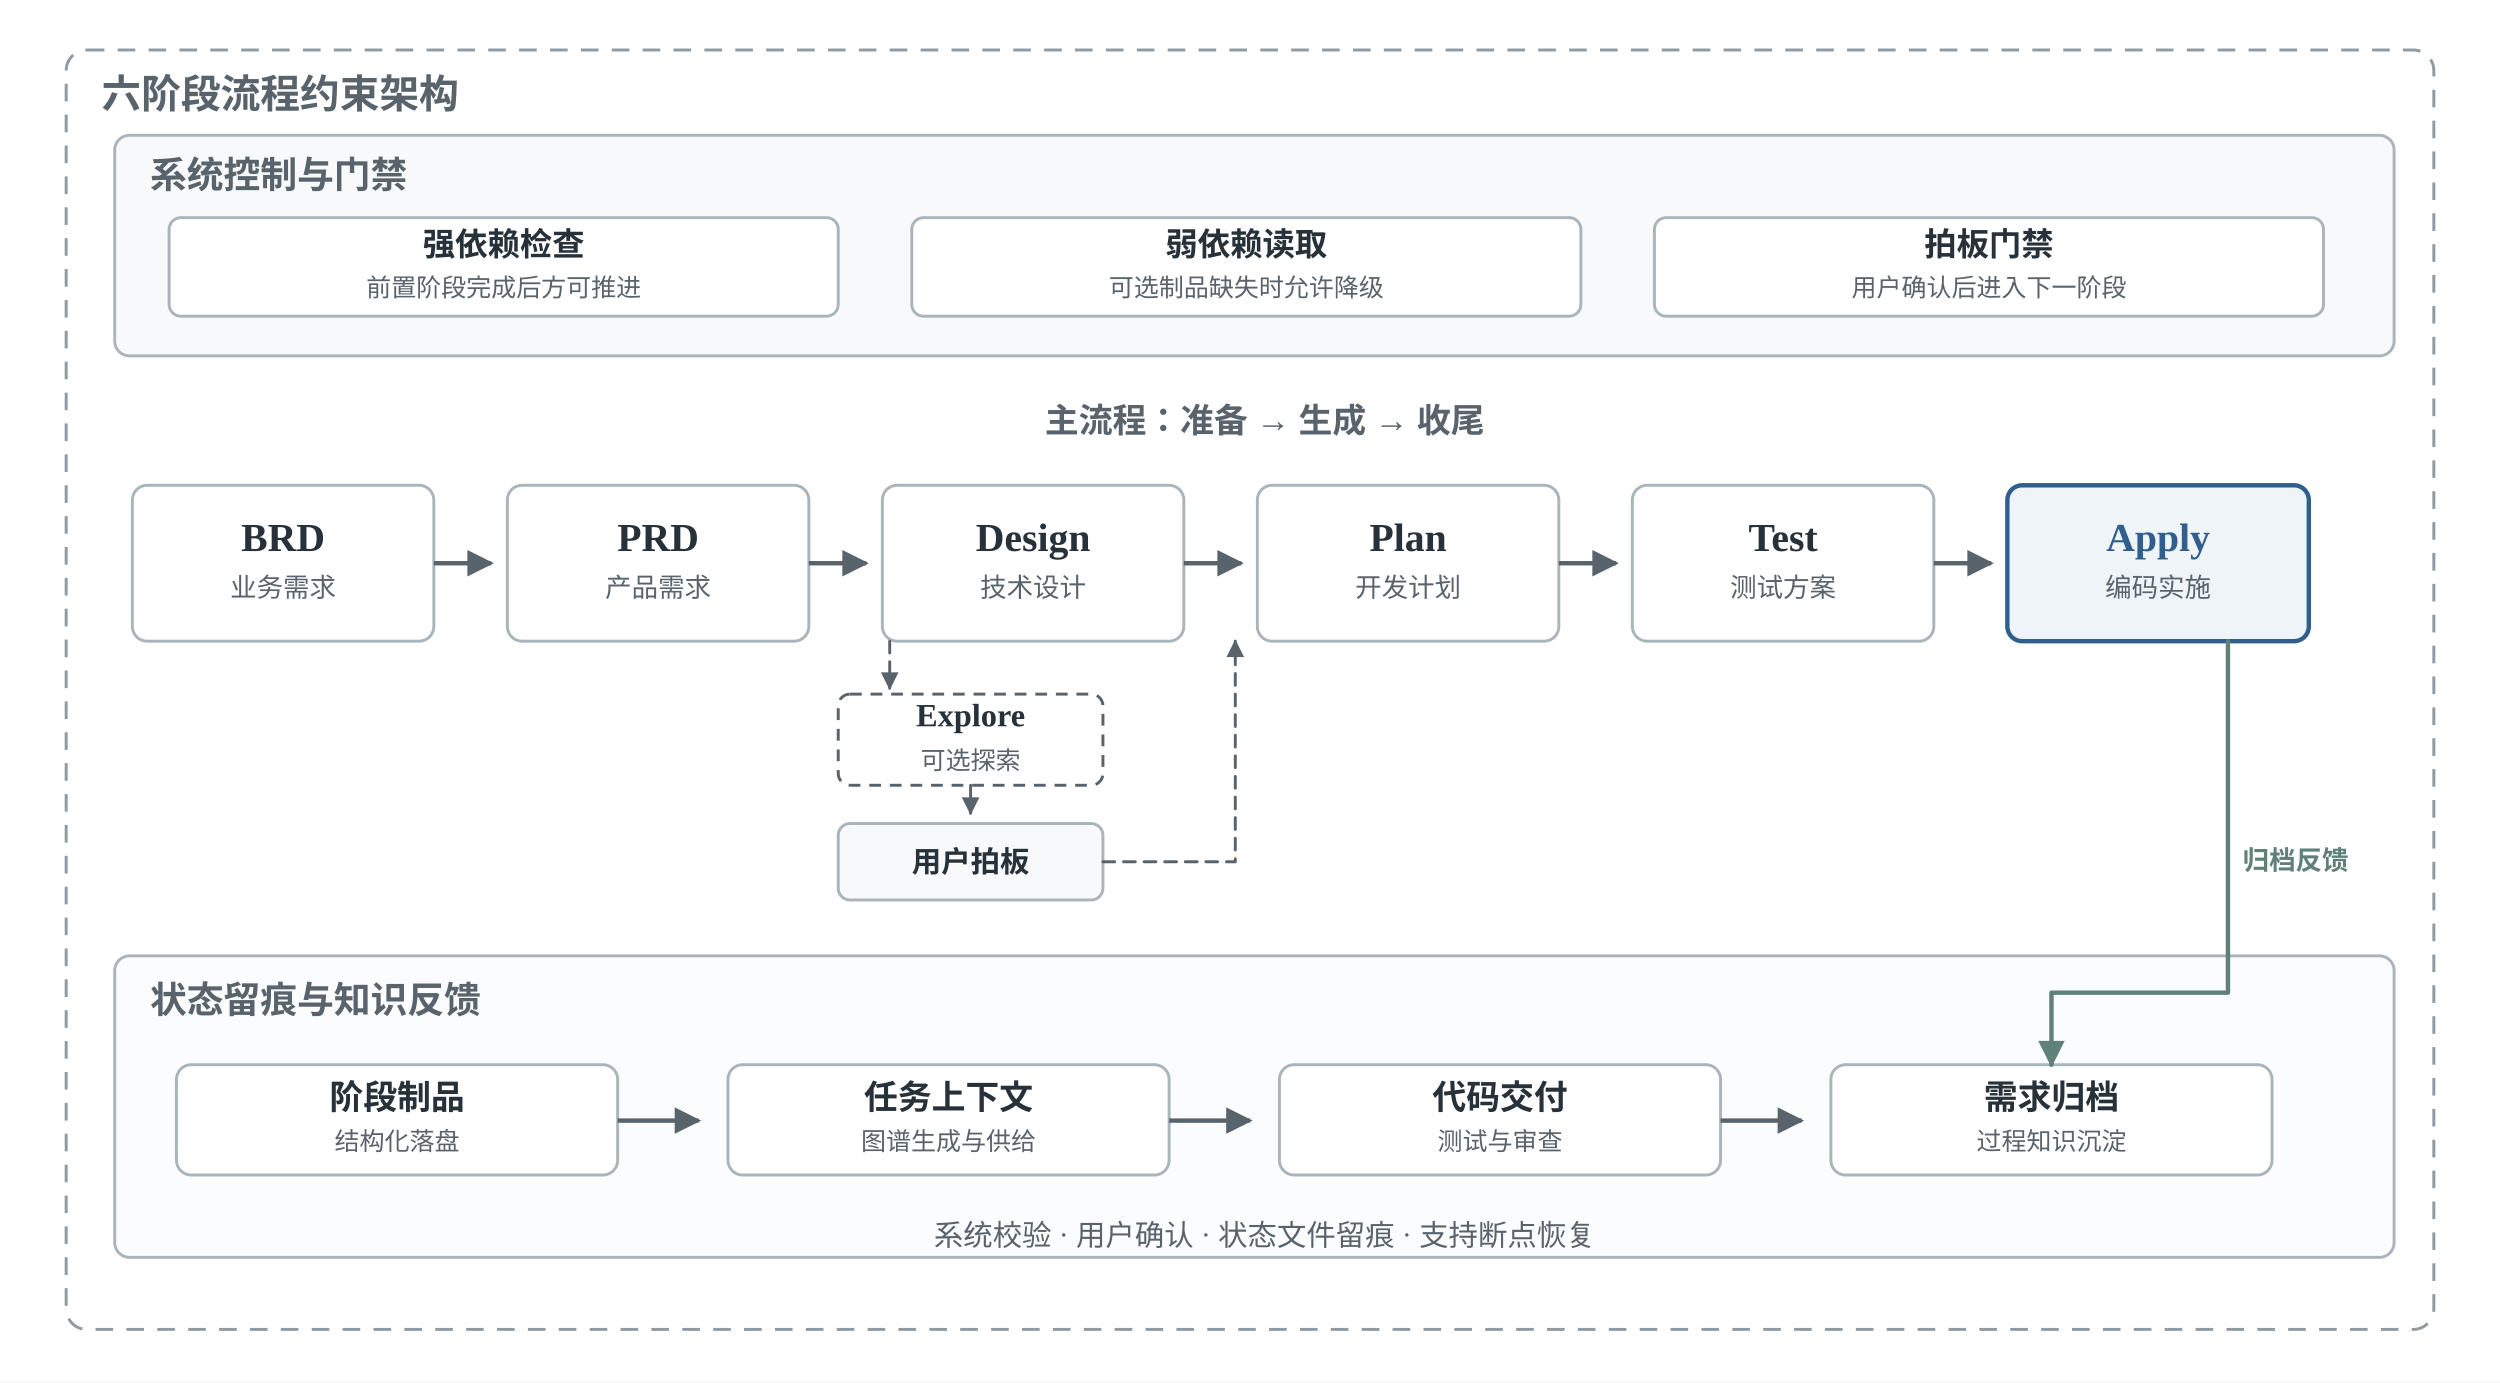
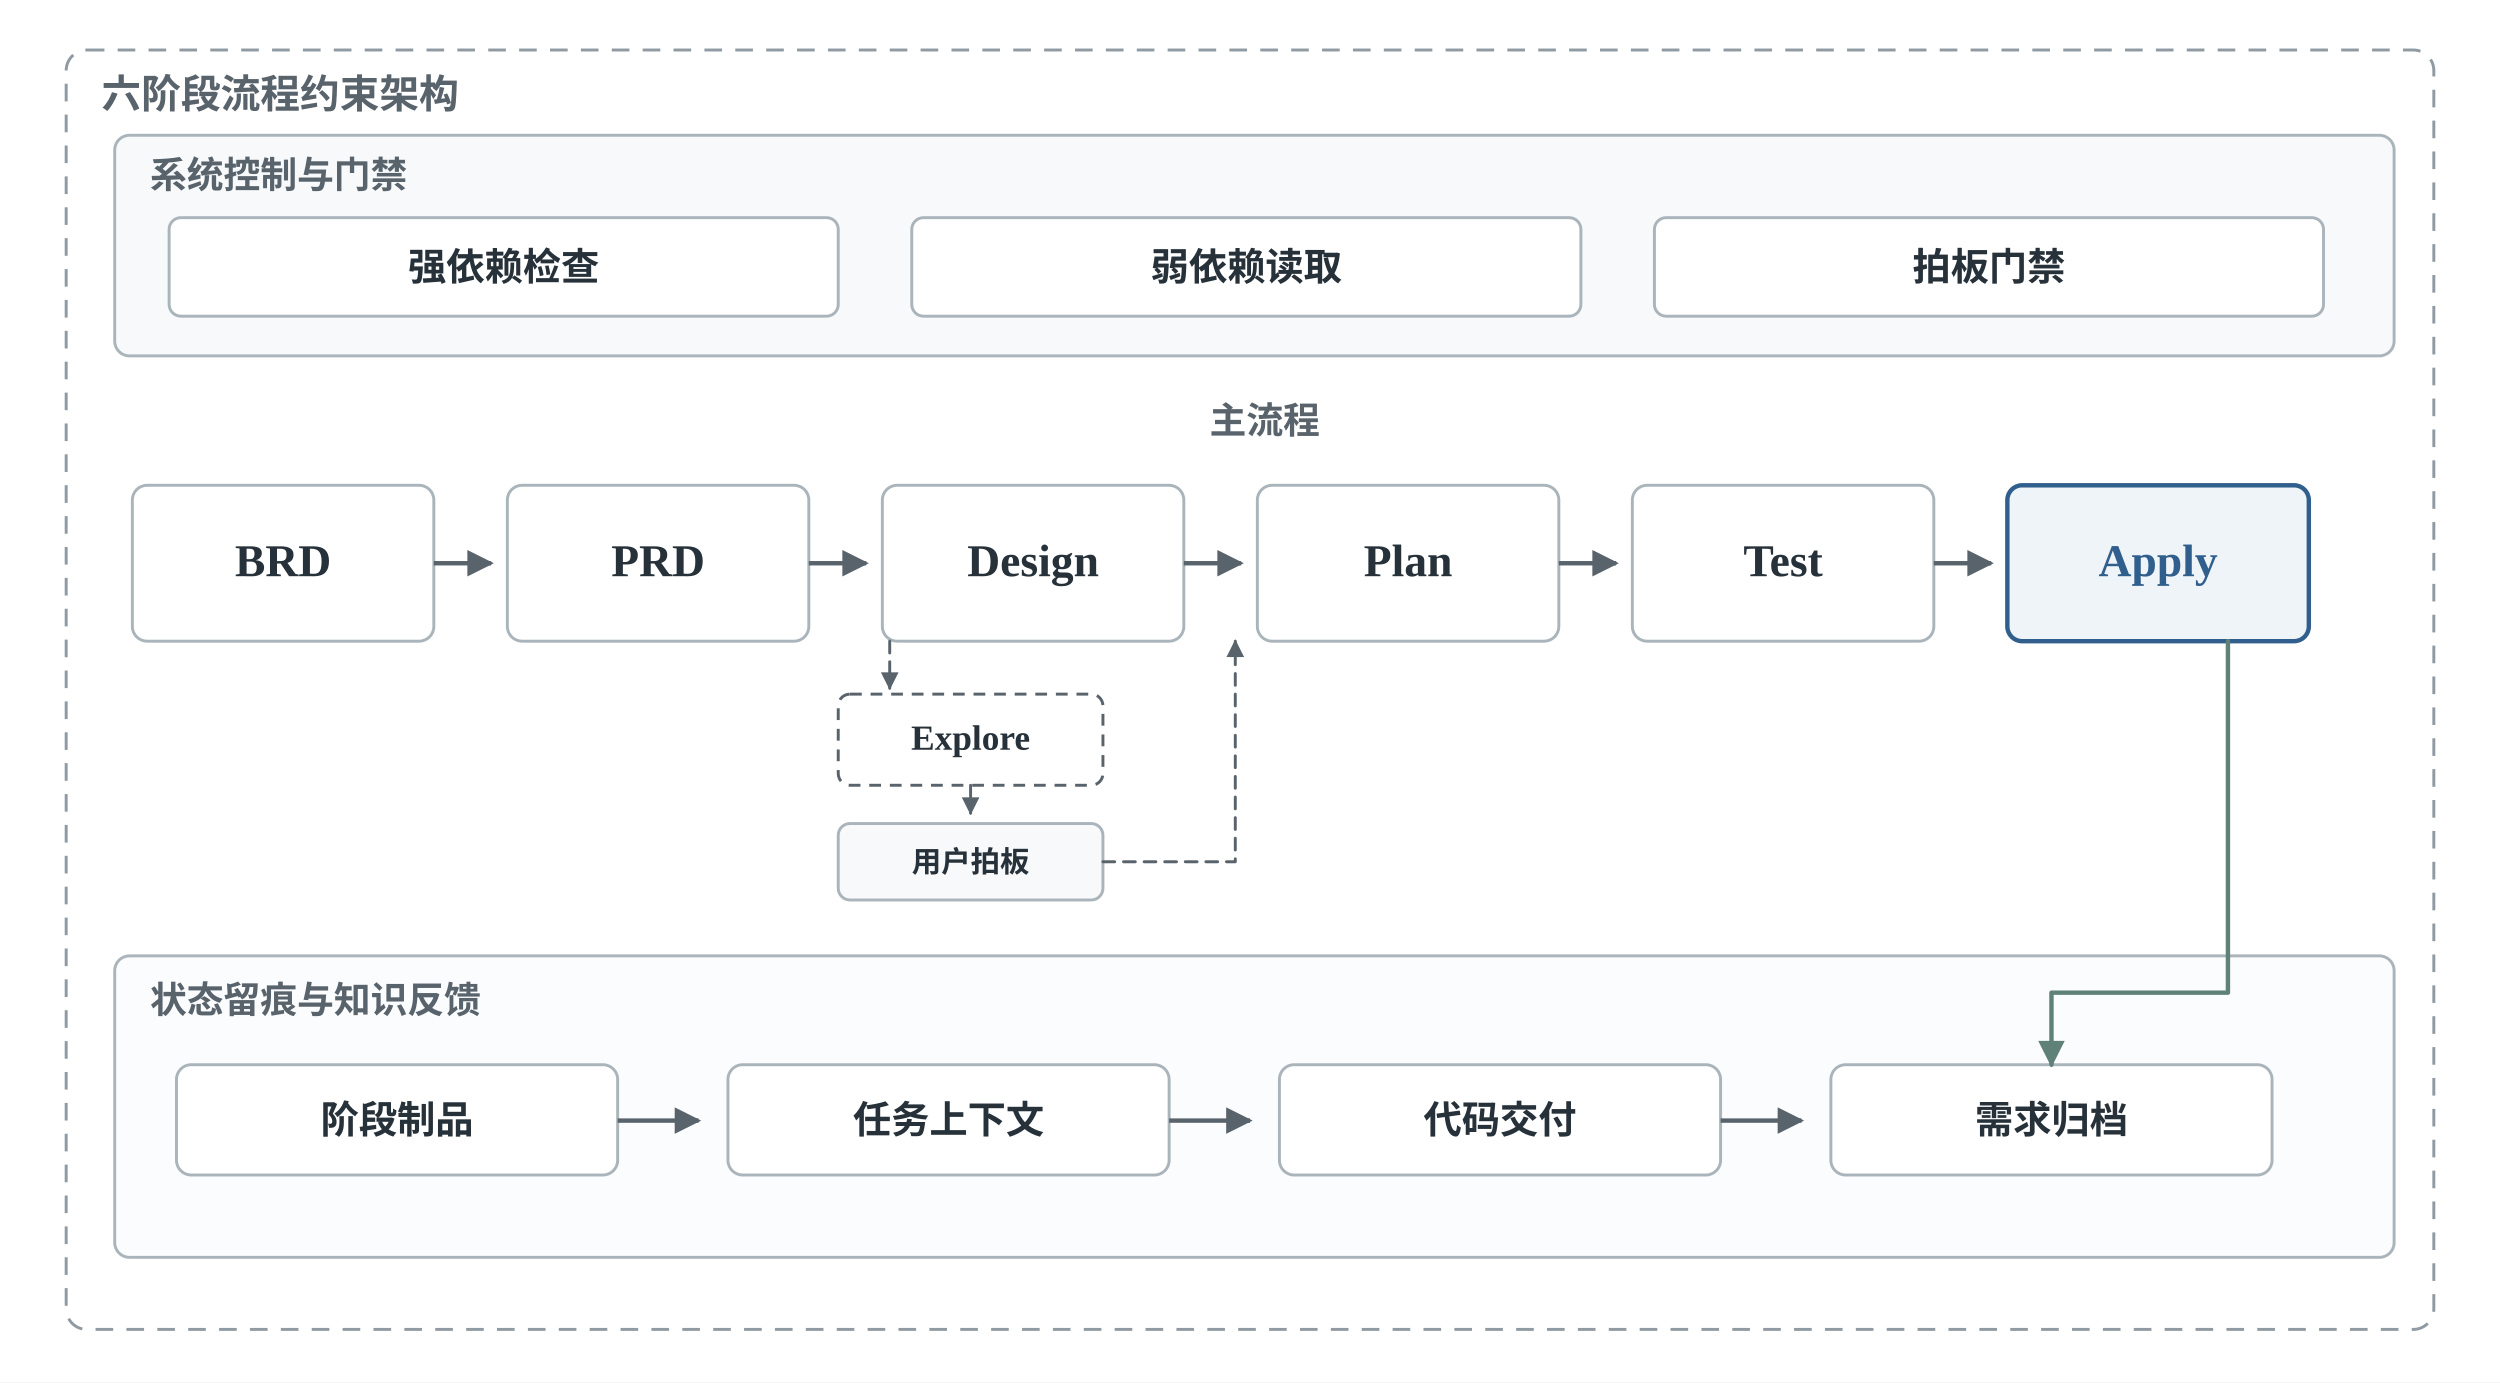
<svg xmlns="http://www.w3.org/2000/svg" width="1700" height="940" viewBox="0 0 1700 940">
  <defs>
    <marker id="arrow" markerWidth="6" markerHeight="6" refX="5.4" refY="3" orient="auto" markerUnits="strokeWidth">
      <path d="M0,0 L6,3 L0,6 Z" fill="#59636c" />
    </marker>
    <marker id="blueArrow" markerWidth="6" markerHeight="6" refX="5.4" refY="3" orient="auto" markerUnits="strokeWidth">
      <path d="M0,0 L6,3 L0,6 Z" fill="#315f8d" />
    </marker>
    <marker id="greenArrow" markerWidth="6" markerHeight="6" refX="5.4" refY="3" orient="auto" markerUnits="strokeWidth">
      <path d="M0,0 L6,3 L0,6 Z" fill="#5f8178" />
    </marker>
    <marker id="redArrow" markerWidth="6" markerHeight="6" refX="5.4" refY="3" orient="auto" markerUnits="strokeWidth">
      <path d="M0,0 L6,3 L0,6 Z" fill="#a15e50" />
    </marker>
    <style>.cn{font-family:Microsoft YaHei, Noto Sans CJK SC, SimSun, sans-serif;}</style>
  </defs>
  <rect width="1700" height="940" fill="#ffffff" />
  <rect x="45" y="34" width="1610" height="870" rx="14" fill="#ffffff" stroke="#8f9aa2" stroke-width="2" stroke-dasharray="12 9" />
  <text x="69" y="64" text-anchor="start" dominant-baseline="middle" class="" style="font-size:27px;font-weight:650;fill:#59636c">六阶段流程约束架构</text>
  <rect x="78" y="92" width="1550" height="150" rx="10" fill="#f7f9fa" stroke="#aab4bb" stroke-width="2" />
  <text x="102" y="119" text-anchor="start" dominant-baseline="middle" class="" style="font-size:25px;font-weight:650;fill:#59636c">系统控制与门禁</text>
  <rect x="115" y="148" width="455" height="67" rx="8" fill="#fff" stroke="#aab4bb" stroke-width="2" />
-   <text x="342.5" y="166.13" text-anchor="middle" dominant-baseline="middle" class="" style="font-size:22px;font-weight:650;fill:#27313a">强依赖检查</text>
-   <text x="342.5" y="195.63" text-anchor="middle" dominant-baseline="middle" class="" style="font-size:17px;font-weight:400;fill:#59636c">前置阶段完成后方可推进</text>
+   <text x="342.5" y="181.5" text-anchor="middle" dominant-baseline="middle" class="" style="font-size:26px;font-weight:650;fill:#27313a">强依赖检查</text>
  <rect x="620" y="148" width="455" height="67" rx="8" fill="#fff" stroke="#aab4bb" stroke-width="2" />
-   <text x="847.5" y="166.13" text-anchor="middle" dominant-baseline="middle" class="" style="font-size:22px;font-weight:650;fill:#27313a">弱依赖读取</text>
-   <text x="847.5" y="195.63" text-anchor="middle" dominant-baseline="middle" class="" style="font-size:17px;font-weight:400;fill:#59636c">可选制品缺失时允许降级</text>
+   <text x="847.5" y="181.5" text-anchor="middle" dominant-baseline="middle" class="" style="font-size:26px;font-weight:650;fill:#27313a">弱依赖读取</text>
  <rect x="1125" y="148" width="455" height="67" rx="8" fill="#fff" stroke="#aab4bb" stroke-width="2" />
-   <text x="1352.5" y="166.13" text-anchor="middle" dominant-baseline="middle" class="" style="font-size:22px;font-weight:650;fill:#27313a">拍板门禁</text>
-   <text x="1352.5" y="195.63" text-anchor="middle" dominant-baseline="middle" class="" style="font-size:17px;font-weight:400;fill:#59636c">用户确认后进入下一阶段</text>
-   <text x="860" y="286" text-anchor="middle" dominant-baseline="middle" class="" style="font-size:23px;font-weight:650;fill:#59636c">主流程：准备 → 生成 → 收尾</text>
+   <text x="1352.5" y="181.5" text-anchor="middle" dominant-baseline="middle" class="" style="font-size:26px;font-weight:650;fill:#27313a">拍板门禁</text>
+   <text x="860" y="286" text-anchor="middle" dominant-baseline="middle" class="" style="font-size:25px;font-weight:650;fill:#59636c">主流程</text>
  <rect x="90" y="330" width="205" height="106" rx="10" fill="#fff" stroke="#aab4bb" stroke-width="2" />
-   <text x="192.5" y="367.02" text-anchor="middle" dominant-baseline="middle" class="" style="font-size:27px;font-weight:650;fill:#27313a">BRD</text>
-   <text x="192.5" y="399.52" text-anchor="middle" dominant-baseline="middle" class="" style="font-size:18px;font-weight:400;fill:#59636c">业务需求</text>
+   <text x="192.5" y="383" text-anchor="middle" dominant-baseline="middle" class="" style="font-size:31px;font-weight:650;fill:#27313a">BRD</text>
  <line x1="295" y1="383" x2="334" y2="383" stroke="#59636c" stroke-width="3" marker-end="url(#arrow)" />
  <rect x="345" y="330" width="205" height="106" rx="10" fill="#fff" stroke="#aab4bb" stroke-width="2" />
-   <text x="447.5" y="367.02" text-anchor="middle" dominant-baseline="middle" class="" style="font-size:27px;font-weight:650;fill:#27313a">PRD</text>
-   <text x="447.5" y="399.52" text-anchor="middle" dominant-baseline="middle" class="" style="font-size:18px;font-weight:400;fill:#59636c">产品需求</text>
+   <text x="447.5" y="383" text-anchor="middle" dominant-baseline="middle" class="" style="font-size:31px;font-weight:650;fill:#27313a">PRD</text>
  <line x1="550" y1="383" x2="589" y2="383" stroke="#59636c" stroke-width="3" marker-end="url(#arrow)" />
  <rect x="600" y="330" width="205" height="106" rx="10" fill="#fff" stroke="#aab4bb" stroke-width="2" />
-   <text x="702.5" y="367.02" text-anchor="middle" dominant-baseline="middle" class="" style="font-size:27px;font-weight:650;fill:#27313a">Design</text>
-   <text x="702.5" y="399.52" text-anchor="middle" dominant-baseline="middle" class="" style="font-size:18px;font-weight:400;fill:#59636c">技术设计</text>
+   <text x="702.5" y="383" text-anchor="middle" dominant-baseline="middle" class="" style="font-size:31px;font-weight:650;fill:#27313a">Design</text>
  <line x1="805" y1="383" x2="844" y2="383" stroke="#59636c" stroke-width="3" marker-end="url(#arrow)" />
  <rect x="855" y="330" width="205" height="106" rx="10" fill="#fff" stroke="#aab4bb" stroke-width="2" />
-   <text x="957.5" y="367.02" text-anchor="middle" dominant-baseline="middle" class="" style="font-size:27px;font-weight:650;fill:#27313a">Plan</text>
-   <text x="957.5" y="399.52" text-anchor="middle" dominant-baseline="middle" class="" style="font-size:18px;font-weight:400;fill:#59636c">开发计划</text>
+   <text x="957.5" y="383" text-anchor="middle" dominant-baseline="middle" class="" style="font-size:31px;font-weight:650;fill:#27313a">Plan</text>
  <line x1="1060" y1="383" x2="1099" y2="383" stroke="#59636c" stroke-width="3" marker-end="url(#arrow)" />
  <rect x="1110" y="330" width="205" height="106" rx="10" fill="#fff" stroke="#aab4bb" stroke-width="2" />
-   <text x="1212.5" y="367.02" text-anchor="middle" dominant-baseline="middle" class="" style="font-size:27px;font-weight:650;fill:#27313a">Test</text>
-   <text x="1212.5" y="399.52" text-anchor="middle" dominant-baseline="middle" class="" style="font-size:18px;font-weight:400;fill:#59636c">测试方案</text>
+   <text x="1212.5" y="383" text-anchor="middle" dominant-baseline="middle" class="" style="font-size:31px;font-weight:650;fill:#27313a">Test</text>
  <line x1="1315" y1="383" x2="1354" y2="383" stroke="#59636c" stroke-width="3" marker-end="url(#arrow)" />
  <rect x="1365" y="330" width="205" height="106" rx="10" fill="#eef4f8" stroke="#315f8d" stroke-width="3" />
-   <text x="1467.5" y="367.02" text-anchor="middle" dominant-baseline="middle" class="" style="font-size:27px;font-weight:650;fill:#315f8d">Apply</text>
-   <text x="1467.5" y="399.52" text-anchor="middle" dominant-baseline="middle" class="" style="font-size:18px;font-weight:400;fill:#59636c">编码实施</text>
+   <text x="1467.5" y="383" text-anchor="middle" dominant-baseline="middle" class="" style="font-size:31px;font-weight:650;fill:#315f8d">Apply</text>
  <rect x="570" y="472" width="180" height="62" rx="8" fill="#fff" stroke="#59636c" stroke-width="2" stroke-dasharray="8 6" />
-   <text x="660" y="487.63" text-anchor="middle" dominant-baseline="middle" class="" style="font-size:22px;font-weight:650;fill:#27313a">Explore</text>
-   <text x="660" y="517.13" text-anchor="middle" dominant-baseline="middle" class="" style="font-size:17px;font-weight:400;fill:#59636c">可选探索</text>
+   <text x="660" y="503" text-anchor="middle" dominant-baseline="middle" class="" style="font-size:24px;font-weight:650;fill:#27313a">Explore</text>
  <rect x="570" y="560" width="180" height="52" rx="8" fill="#f7f9fa" stroke="#aab4bb" stroke-width="2" />
  <text x="660" y="586" text-anchor="middle" dominant-baseline="middle" class="" style="font-size:20px;font-weight:650;fill:#27313a">用户拍板</text>
  <path d="M605 436 V468" fill="none" stroke="#59636c" stroke-width="2" stroke-linejoin="round" stroke-linecap="round" stroke-dasharray="8 6" marker-end="url(#arrow)" />
  <path d="M660 534 V553" fill="none" stroke="#59636c" stroke-width="2" stroke-linejoin="round" stroke-linecap="round" stroke-dasharray="8 6" marker-end="url(#arrow)" />
  <path d="M750 586 H840 V436" fill="none" stroke="#59636c" stroke-width="2" stroke-linejoin="round" stroke-linecap="round" stroke-dasharray="8 6" marker-end="url(#arrow)" />
  <rect x="78" y="650" width="1550" height="205" rx="10" fill="#fbfcfd" stroke="#aab4bb" stroke-width="2" />
  <text x="102" y="680" text-anchor="start" dominant-baseline="middle" class="" style="font-size:25px;font-weight:650;fill:#59636c">状态留痕与知识反馈</text>
  <rect x="120" y="724" width="300" height="75" rx="10" fill="#fff" stroke="#aab4bb" stroke-width="2" />
-   <text x="270" y="746.13" text-anchor="middle" dominant-baseline="middle" class="" style="font-size:23px;font-weight:650;fill:#27313a">阶段制品</text>
-   <text x="270" y="776.13" text-anchor="middle" dominant-baseline="middle" class="" style="font-size:17px;font-weight:400;fill:#59636c">结构化落盘</text>
+   <text x="270" y="761.5" text-anchor="middle" dominant-baseline="middle" class="" style="font-size:26px;font-weight:650;fill:#27313a">阶段制品</text>
  <line x1="420" y1="762" x2="475" y2="762" stroke="#59636c" stroke-width="3" marker-end="url(#arrow)" />
  <rect x="495" y="724" width="300" height="75" rx="10" fill="#fff" stroke="#aab4bb" stroke-width="2" />
-   <text x="645" y="746.13" text-anchor="middle" dominant-baseline="middle" class="" style="font-size:23px;font-weight:650;fill:#27313a">任务上下文</text>
-   <text x="645" y="776.13" text-anchor="middle" dominant-baseline="middle" class="" style="font-size:17px;font-weight:400;fill:#59636c">图谱生成与供给</text>
+   <text x="645" y="761.5" text-anchor="middle" dominant-baseline="middle" class="" style="font-size:26px;font-weight:650;fill:#27313a">任务上下文</text>
  <line x1="795" y1="762" x2="850" y2="762" stroke="#59636c" stroke-width="3" marker-end="url(#arrow)" />
  <rect x="870" y="724" width="300" height="75" rx="10" fill="#fff" stroke="#aab4bb" stroke-width="2" />
-   <text x="1020" y="746.13" text-anchor="middle" dominant-baseline="middle" class="" style="font-size:23px;font-weight:650;fill:#27313a">代码交付</text>
-   <text x="1020" y="776.13" text-anchor="middle" dominant-baseline="middle" class="" style="font-size:17px;font-weight:400;fill:#59636c">测试与审查</text>
+   <text x="1020" y="761.5" text-anchor="middle" dominant-baseline="middle" class="" style="font-size:26px;font-weight:650;fill:#27313a">代码交付</text>
  <line x1="1170" y1="762" x2="1225" y2="762" stroke="#59636c" stroke-width="3" marker-end="url(#arrow)" />
  <rect x="1245" y="724" width="300" height="75" rx="10" fill="#fff" stroke="#aab4bb" stroke-width="2" />
-   <text x="1395" y="746.13" text-anchor="middle" dominant-baseline="middle" class="" style="font-size:23px;font-weight:650;fill:#27313a">需求归档</text>
-   <text x="1395" y="776.13" text-anchor="middle" dominant-baseline="middle" class="" style="font-size:17px;font-weight:400;fill:#59636c">过程知识沉淀</text>
+   <text x="1395" y="761.5" text-anchor="middle" dominant-baseline="middle" class="" style="font-size:26px;font-weight:650;fill:#27313a">需求归档</text>
  <path d="M1515 436 V675 H1395 V724" fill="none" stroke="#5f8178" stroke-width="3" stroke-linejoin="round" stroke-linecap="round" marker-end="url(#greenArrow)" />
-   <text x="1525" y="585" text-anchor="start" dominant-baseline="middle" class="" style="font-size:18px;font-weight:650;fill:#5f8178">归档反馈</text>
-   <text x="860" y="840" text-anchor="middle" dominant-baseline="middle" class="" style="font-size:20px;font-weight:400;fill:#59636c">系统校验 · 用户确认 · 状态文件留痕 · 支持断点恢复</text>
</svg>
